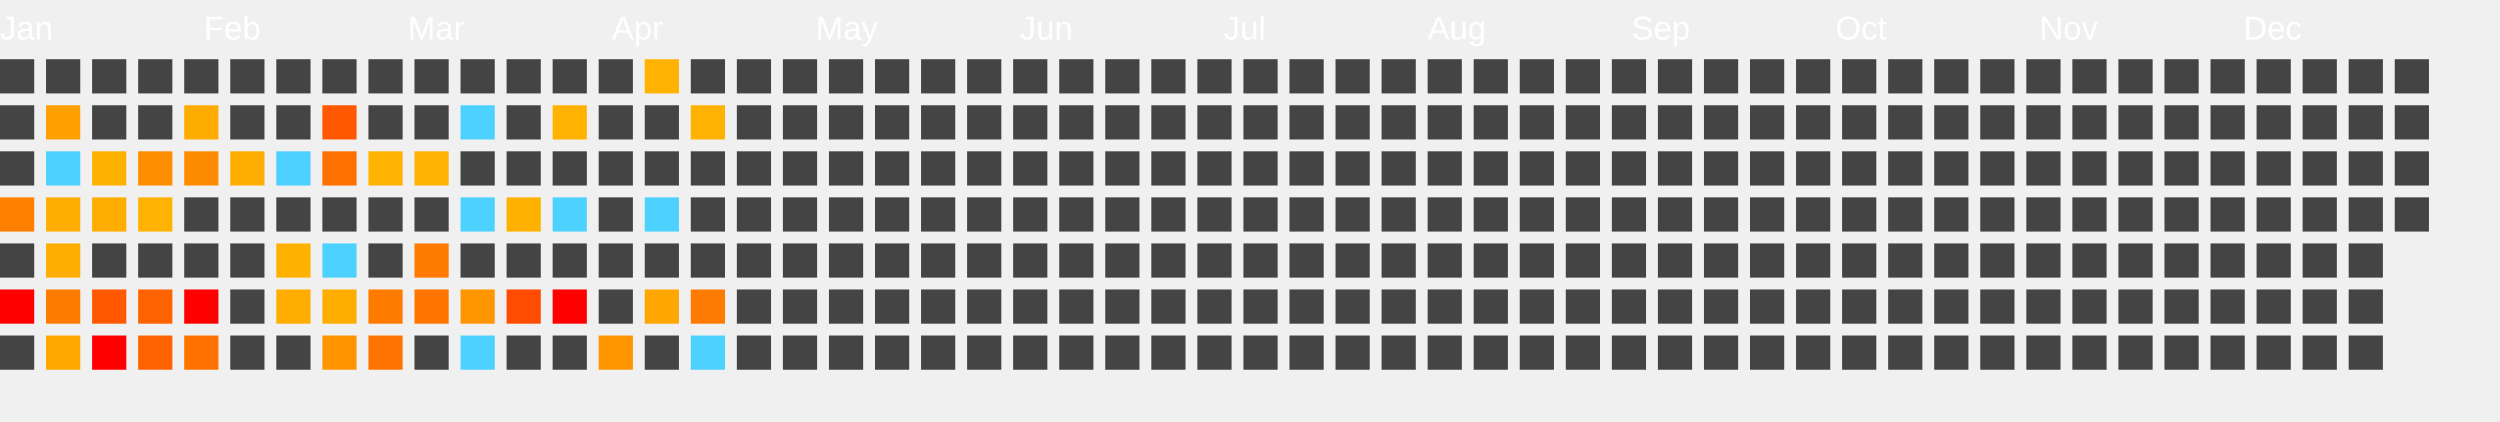
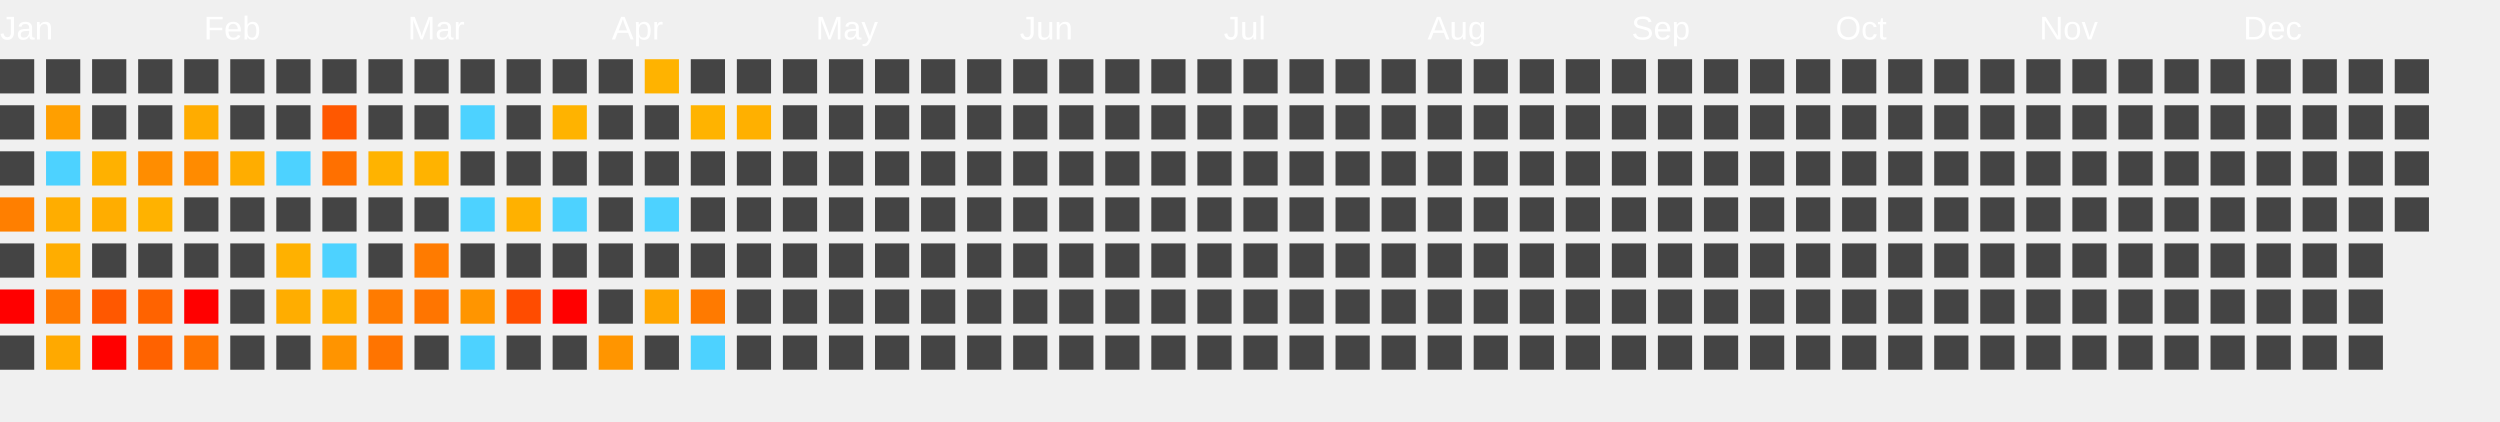
<svg xmlns="http://www.w3.org/2000/svg" baseProfile="full" height="32mm" version="1.1" viewBox="0,0,190,32" width="190mm">
  <defs />
  <rect fill="none" height="32" width="190" x="0" y="0" />
  <text fill="#FFFFFF" style="font-size:2.5px; font-family:Arial" x="0.0" y="3.0">Jan</text>
  <text fill="#FFFFFF" style="font-size:2.5px; font-family:Arial" x="15.5" y="3.0">Feb</text>
  <text fill="#FFFFFF" style="font-size:2.5px; font-family:Arial" x="31.0" y="3.0">Mar</text>
  <text fill="#FFFFFF" style="font-size:2.5px; font-family:Arial" x="46.5" y="3.0">Apr</text>
  <text fill="#FFFFFF" style="font-size:2.5px; font-family:Arial" x="62.0" y="3.0">May</text>
  <text fill="#FFFFFF" style="font-size:2.5px; font-family:Arial" x="77.5" y="3.0">Jun</text>
  <text fill="#FFFFFF" style="font-size:2.5px; font-family:Arial" x="93.0" y="3.0">Jul</text>
  <text fill="#FFFFFF" style="font-size:2.5px; font-family:Arial" x="108.5" y="3.0">Aug</text>
  <text fill="#FFFFFF" style="font-size:2.5px; font-family:Arial" x="124.0" y="3.0">Sep</text>
  <text fill="#FFFFFF" style="font-size:2.5px; font-family:Arial" x="139.5" y="3.0">Oct</text>
  <text fill="#FFFFFF" style="font-size:2.5px; font-family:Arial" x="155.0" y="3.0">Nov</text>
  <text fill="#FFFFFF" style="font-size:2.5px; font-family:Arial" x="170.5" y="3.0">Dec</text>
  <rect fill="#444444" height="2.6" width="2.6" x="0.0" y="4.5" />
  <rect fill="#444444" height="2.6" width="2.6" x="0.0" y="8.0" />
  <rect fill="#444444" height="2.6" width="2.6" x="0.0" y="11.5" />
  <rect fill="#ff7f00" height="2.6" width="2.6" x="0.0" y="15.0" />
  <rect fill="#444444" height="2.6" width="2.6" x="0.0" y="18.5" />
  <rect fill="red" height="2.6" width="2.6" x="0.0" y="22.0" />
  <rect fill="#444444" height="2.6" width="2.6" x="0.0" y="25.5" />
  <rect fill="#444444" height="2.6" width="2.6" x="3.5" y="4.5" />
  <rect fill="#ff9f00" height="2.6" width="2.6" x="3.5" y="8.0" />
  <rect fill="#4dd2ff" height="2.6" width="2.6" x="3.5" y="11.5" />
  <rect fill="#ffad00" height="2.6" width="2.6" x="3.5" y="15.0" />
  <rect fill="#ffad00" height="2.6" width="2.6" x="3.5" y="18.5" />
  <rect fill="#ff7b00" height="2.6" width="2.6" x="3.5" y="22.0" />
  <rect fill="#ffa900" height="2.6" width="2.6" x="3.5" y="25.5" />
  <rect fill="#444444" height="2.6" width="2.6" x="7.0" y="4.5" />
  <rect fill="#444444" height="2.6" width="2.6" x="7.0" y="8.0" />
  <rect fill="#ffb100" height="2.6" width="2.6" x="7.0" y="11.5" />
  <rect fill="#ffad00" height="2.6" width="2.6" x="7.0" y="15.0" />
  <rect fill="#444444" height="2.6" width="2.6" x="7.0" y="18.5" />
  <rect fill="#ff5800" height="2.6" width="2.6" x="7.0" y="22.0" />
  <rect fill="red" height="2.6" width="2.6" x="7.0" y="25.5" />
  <rect fill="#444444" height="2.6" width="2.6" x="10.5" y="4.5" />
  <rect fill="#444444" height="2.6" width="2.6" x="10.5" y="8.0" />
  <rect fill="#ff8d00" height="2.6" width="2.6" x="10.5" y="11.5" />
  <rect fill="#ffb200" height="2.6" width="2.6" x="10.5" y="15.0" />
  <rect fill="#444444" height="2.6" width="2.6" x="10.5" y="18.5" />
  <rect fill="#ff6300" height="2.6" width="2.6" x="10.5" y="22.0" />
  <rect fill="#ff6200" height="2.6" width="2.6" x="10.5" y="25.5" />
  <rect fill="#444444" height="2.6" width="2.6" x="14.0" y="4.5" />
  <rect fill="#ffac00" height="2.6" width="2.6" x="14.0" y="8.0" />
  <rect fill="#ff8b00" height="2.6" width="2.6" x="14.0" y="11.5" />
  <rect fill="#444444" height="2.6" width="2.6" x="14.0" y="15.0" />
  <rect fill="#444444" height="2.6" width="2.6" x="14.0" y="18.5" />
  <rect fill="red" height="2.6" width="2.6" x="14.0" y="22.0" />
  <rect fill="#ff7200" height="2.6" width="2.6" x="14.0" y="25.5" />
  <rect fill="#444444" height="2.6" width="2.6" x="17.5" y="4.5" />
  <rect fill="#444444" height="2.6" width="2.6" x="17.5" y="8.0" />
  <rect fill="#ffad00" height="2.6" width="2.6" x="17.5" y="11.5" />
  <rect fill="#444444" height="2.6" width="2.6" x="17.5" y="15.0" />
  <rect fill="#444444" height="2.6" width="2.6" x="17.5" y="18.5" />
  <rect fill="#444444" height="2.6" width="2.6" x="17.5" y="22.0" />
  <rect fill="#444444" height="2.6" width="2.6" x="17.5" y="25.5" />
  <rect fill="#444444" height="2.6" width="2.6" x="21.0" y="4.5" />
  <rect fill="#444444" height="2.6" width="2.6" x="21.0" y="8.0" />
  <rect fill="#4dd2ff" height="2.6" width="2.6" x="21.0" y="11.5" />
  <rect fill="#444444" height="2.6" width="2.6" x="21.0" y="15.0" />
  <rect fill="#ffb100" height="2.6" width="2.6" x="21.0" y="18.5" />
  <rect fill="#ffad00" height="2.6" width="2.6" x="21.0" y="22.0" />
  <rect fill="#444444" height="2.6" width="2.6" x="21.0" y="25.5" />
  <rect fill="#444444" height="2.6" width="2.6" x="24.5" y="4.5" />
  <rect fill="#ff5800" height="2.6" width="2.6" x="24.5" y="8.0" />
  <rect fill="#ff7000" height="2.6" width="2.6" x="24.5" y="11.5" />
  <rect fill="#444444" height="2.6" width="2.6" x="24.5" y="15.0" />
  <rect fill="#4dd2ff" height="2.6" width="2.6" x="24.5" y="18.5" />
  <rect fill="#ffae00" height="2.6" width="2.6" x="24.5" y="22.0" />
  <rect fill="#ff9400" height="2.6" width="2.6" x="24.5" y="25.5" />
  <rect fill="#444444" height="2.6" width="2.6" x="28.0" y="4.5" />
  <rect fill="#444444" height="2.6" width="2.6" x="28.0" y="8.0" />
  <rect fill="#ffb300" height="2.6" width="2.6" x="28.0" y="11.5" />
  <rect fill="#444444" height="2.6" width="2.6" x="28.0" y="15.0" />
  <rect fill="#444444" height="2.6" width="2.6" x="28.0" y="18.5" />
  <rect fill="#ff7b00" height="2.6" width="2.6" x="28.0" y="22.0" />
  <rect fill="#ff7400" height="2.6" width="2.6" x="28.0" y="25.5" />
  <rect fill="#444444" height="2.6" width="2.6" x="31.5" y="4.5" />
  <rect fill="#444444" height="2.6" width="2.6" x="31.5" y="8.0" />
  <rect fill="#ffb300" height="2.6" width="2.6" x="31.5" y="11.5" />
  <rect fill="#444444" height="2.6" width="2.6" x="31.5" y="15.0" />
  <rect fill="#ff7b00" height="2.6" width="2.6" x="31.5" y="18.5" />
  <rect fill="#ff7500" height="2.6" width="2.6" x="31.5" y="22.0" />
  <rect fill="#444444" height="2.6" width="2.6" x="31.5" y="25.5" />
  <rect fill="#444444" height="2.6" width="2.6" x="35.0" y="4.5" />
  <rect fill="#4dd2ff" height="2.6" width="2.6" x="35.0" y="8.0" />
  <rect fill="#444444" height="2.6" width="2.6" x="35.0" y="11.5" />
  <rect fill="#4dd2ff" height="2.6" width="2.6" x="35.0" y="15.0" />
  <rect fill="#444444" height="2.6" width="2.6" x="35.0" y="18.5" />
  <rect fill="#ff9500" height="2.6" width="2.6" x="35.0" y="22.0" />
  <rect fill="#4dd2ff" height="2.6" width="2.6" x="35.0" y="25.5" />
  <rect fill="#444444" height="2.6" width="2.6" x="38.5" y="4.5" />
  <rect fill="#444444" height="2.6" width="2.6" x="38.5" y="8.0" />
  <rect fill="#444444" height="2.6" width="2.6" x="38.5" y="11.5" />
  <rect fill="#ffb100" height="2.6" width="2.6" x="38.5" y="15.0" />
  <rect fill="#444444" height="2.6" width="2.6" x="38.5" y="18.5" />
  <rect fill="#ff4c00" height="2.6" width="2.6" x="38.5" y="22.0" />
  <rect fill="#444444" height="2.6" width="2.6" x="38.5" y="25.5" />
  <rect fill="#444444" height="2.6" width="2.6" x="42.0" y="4.5" />
  <rect fill="#ffb300" height="2.6" width="2.6" x="42.0" y="8.0" />
  <rect fill="#444444" height="2.6" width="2.6" x="42.0" y="11.5" />
  <rect fill="#4dd2ff" height="2.6" width="2.6" x="42.0" y="15.0" />
  <rect fill="#444444" height="2.6" width="2.6" x="42.0" y="18.5" />
  <rect fill="red" height="2.6" width="2.6" x="42.0" y="22.0" />
  <rect fill="#444444" height="2.6" width="2.6" x="42.0" y="25.5" />
  <rect fill="#444444" height="2.6" width="2.6" x="45.5" y="4.5" />
  <rect fill="#444444" height="2.6" width="2.6" x="45.5" y="8.0" />
  <rect fill="#444444" height="2.6" width="2.6" x="45.5" y="11.5" />
  <rect fill="#444444" height="2.6" width="2.6" x="45.5" y="15.0" />
  <rect fill="#444444" height="2.6" width="2.6" x="45.5" y="18.5" />
  <rect fill="#444444" height="2.6" width="2.6" x="45.5" y="22.0" />
  <rect fill="#ff9500" height="2.6" width="2.6" x="45.5" y="25.5" />
  <rect fill="#ffb300" height="2.6" width="2.6" x="49.0" y="4.5" />
  <rect fill="#444444" height="2.6" width="2.6" x="49.0" y="8.0" />
  <rect fill="#444444" height="2.6" width="2.6" x="49.0" y="11.5" />
  <rect fill="#4dd2ff" height="2.6" width="2.6" x="49.0" y="15.0" />
  <rect fill="#444444" height="2.6" width="2.6" x="49.0" y="18.5" />
  <rect fill="#ffa600" height="2.6" width="2.6" x="49.0" y="22.0" />
  <rect fill="#444444" height="2.6" width="2.6" x="49.0" y="25.5" />
  <rect fill="#444444" height="2.6" width="2.6" x="52.5" y="4.5" />
  <rect fill="#ffb300" height="2.6" width="2.6" x="52.5" y="8.0" />
  <rect fill="#444444" height="2.6" width="2.6" x="52.5" y="11.5" />
  <rect fill="#444444" height="2.6" width="2.6" x="52.5" y="15.0" />
  <rect fill="#444444" height="2.6" width="2.6" x="52.5" y="18.5" />
  <rect fill="#ff7a00" height="2.6" width="2.6" x="52.5" y="22.0" />
  <rect fill="#4dd2ff" height="2.6" width="2.6" x="52.5" y="25.5" />
  <rect fill="#444444" height="2.6" width="2.6" x="56.0" y="4.5" />
-   <rect fill="#444444" height="2.6" width="2.6" x="56.0" y="8.0" />
+   <rect fill="#ffb000" height="2.6" width="2.6" x="56.0" y="8.0" />
  <rect fill="#444444" height="2.6" width="2.6" x="56.0" y="11.5" />
  <rect fill="#444444" height="2.6" width="2.6" x="56.0" y="15.0" />
  <rect fill="#444444" height="2.6" width="2.6" x="56.0" y="18.5" />
  <rect fill="#444444" height="2.6" width="2.6" x="56.0" y="22.0" />
  <rect fill="#444444" height="2.6" width="2.6" x="56.0" y="25.5" />
  <rect fill="#444444" height="2.6" width="2.6" x="59.5" y="4.5" />
  <rect fill="#444444" height="2.6" width="2.6" x="59.5" y="8.0" />
  <rect fill="#444444" height="2.6" width="2.6" x="59.5" y="11.5" />
  <rect fill="#444444" height="2.6" width="2.6" x="59.5" y="15.0" />
  <rect fill="#444444" height="2.6" width="2.6" x="59.5" y="18.5" />
  <rect fill="#444444" height="2.6" width="2.6" x="59.5" y="22.0" />
  <rect fill="#444444" height="2.6" width="2.6" x="59.5" y="25.5" />
  <rect fill="#444444" height="2.6" width="2.6" x="63.0" y="4.5" />
  <rect fill="#444444" height="2.6" width="2.6" x="63.0" y="8.0" />
  <rect fill="#444444" height="2.6" width="2.6" x="63.0" y="11.5" />
  <rect fill="#444444" height="2.6" width="2.6" x="63.0" y="15.0" />
  <rect fill="#444444" height="2.6" width="2.6" x="63.0" y="18.5" />
  <rect fill="#444444" height="2.6" width="2.6" x="63.0" y="22.0" />
  <rect fill="#444444" height="2.6" width="2.6" x="63.0" y="25.5" />
  <rect fill="#444444" height="2.6" width="2.6" x="66.5" y="4.5" />
  <rect fill="#444444" height="2.6" width="2.6" x="66.5" y="8.0" />
  <rect fill="#444444" height="2.6" width="2.6" x="66.5" y="11.5" />
  <rect fill="#444444" height="2.6" width="2.6" x="66.5" y="15.0" />
  <rect fill="#444444" height="2.6" width="2.6" x="66.5" y="18.5" />
  <rect fill="#444444" height="2.6" width="2.6" x="66.5" y="22.0" />
  <rect fill="#444444" height="2.6" width="2.6" x="66.5" y="25.5" />
  <rect fill="#444444" height="2.6" width="2.6" x="70.0" y="4.5" />
  <rect fill="#444444" height="2.6" width="2.6" x="70.0" y="8.0" />
  <rect fill="#444444" height="2.6" width="2.6" x="70.0" y="11.5" />
  <rect fill="#444444" height="2.6" width="2.6" x="70.0" y="15.0" />
  <rect fill="#444444" height="2.6" width="2.6" x="70.0" y="18.5" />
  <rect fill="#444444" height="2.6" width="2.6" x="70.0" y="22.0" />
  <rect fill="#444444" height="2.6" width="2.6" x="70.0" y="25.5" />
  <rect fill="#444444" height="2.6" width="2.6" x="73.5" y="4.5" />
  <rect fill="#444444" height="2.6" width="2.6" x="73.5" y="8.0" />
  <rect fill="#444444" height="2.6" width="2.6" x="73.5" y="11.5" />
  <rect fill="#444444" height="2.6" width="2.6" x="73.5" y="15.0" />
  <rect fill="#444444" height="2.6" width="2.6" x="73.5" y="18.5" />
  <rect fill="#444444" height="2.6" width="2.6" x="73.5" y="22.0" />
  <rect fill="#444444" height="2.6" width="2.6" x="73.5" y="25.5" />
  <rect fill="#444444" height="2.6" width="2.6" x="77.0" y="4.5" />
  <rect fill="#444444" height="2.6" width="2.6" x="77.0" y="8.0" />
  <rect fill="#444444" height="2.6" width="2.6" x="77.0" y="11.5" />
  <rect fill="#444444" height="2.6" width="2.6" x="77.0" y="15.0" />
  <rect fill="#444444" height="2.6" width="2.6" x="77.0" y="18.5" />
  <rect fill="#444444" height="2.6" width="2.6" x="77.0" y="22.0" />
  <rect fill="#444444" height="2.6" width="2.6" x="77.0" y="25.5" />
  <rect fill="#444444" height="2.6" width="2.6" x="80.5" y="4.5" />
  <rect fill="#444444" height="2.6" width="2.6" x="80.5" y="8.0" />
  <rect fill="#444444" height="2.6" width="2.6" x="80.5" y="11.5" />
  <rect fill="#444444" height="2.6" width="2.6" x="80.5" y="15.0" />
  <rect fill="#444444" height="2.6" width="2.6" x="80.5" y="18.5" />
  <rect fill="#444444" height="2.6" width="2.6" x="80.5" y="22.0" />
  <rect fill="#444444" height="2.6" width="2.6" x="80.5" y="25.5" />
  <rect fill="#444444" height="2.6" width="2.6" x="84.0" y="4.5" />
  <rect fill="#444444" height="2.6" width="2.6" x="84.0" y="8.0" />
  <rect fill="#444444" height="2.6" width="2.6" x="84.0" y="11.5" />
  <rect fill="#444444" height="2.6" width="2.6" x="84.0" y="15.0" />
  <rect fill="#444444" height="2.6" width="2.6" x="84.0" y="18.5" />
  <rect fill="#444444" height="2.6" width="2.6" x="84.0" y="22.0" />
  <rect fill="#444444" height="2.6" width="2.6" x="84.0" y="25.5" />
  <rect fill="#444444" height="2.6" width="2.6" x="87.5" y="4.5" />
  <rect fill="#444444" height="2.6" width="2.6" x="87.5" y="8.0" />
  <rect fill="#444444" height="2.6" width="2.6" x="87.5" y="11.5" />
  <rect fill="#444444" height="2.6" width="2.6" x="87.5" y="15.0" />
  <rect fill="#444444" height="2.6" width="2.6" x="87.5" y="18.5" />
  <rect fill="#444444" height="2.6" width="2.6" x="87.5" y="22.0" />
  <rect fill="#444444" height="2.6" width="2.6" x="87.5" y="25.5" />
  <rect fill="#444444" height="2.6" width="2.6" x="91.0" y="4.5" />
  <rect fill="#444444" height="2.6" width="2.6" x="91.0" y="8.0" />
  <rect fill="#444444" height="2.6" width="2.6" x="91.0" y="11.5" />
  <rect fill="#444444" height="2.6" width="2.6" x="91.0" y="15.0" />
  <rect fill="#444444" height="2.6" width="2.6" x="91.0" y="18.5" />
  <rect fill="#444444" height="2.6" width="2.6" x="91.0" y="22.0" />
  <rect fill="#444444" height="2.6" width="2.6" x="91.0" y="25.5" />
  <rect fill="#444444" height="2.6" width="2.6" x="94.5" y="4.5" />
  <rect fill="#444444" height="2.6" width="2.6" x="94.5" y="8.0" />
  <rect fill="#444444" height="2.6" width="2.6" x="94.5" y="11.5" />
  <rect fill="#444444" height="2.6" width="2.6" x="94.5" y="15.0" />
  <rect fill="#444444" height="2.6" width="2.6" x="94.5" y="18.5" />
  <rect fill="#444444" height="2.6" width="2.6" x="94.5" y="22.0" />
  <rect fill="#444444" height="2.6" width="2.6" x="94.5" y="25.5" />
  <rect fill="#444444" height="2.6" width="2.6" x="98.0" y="4.5" />
  <rect fill="#444444" height="2.6" width="2.6" x="98.0" y="8.0" />
  <rect fill="#444444" height="2.6" width="2.6" x="98.0" y="11.5" />
  <rect fill="#444444" height="2.6" width="2.6" x="98.0" y="15.0" />
  <rect fill="#444444" height="2.6" width="2.6" x="98.0" y="18.5" />
  <rect fill="#444444" height="2.6" width="2.6" x="98.0" y="22.0" />
  <rect fill="#444444" height="2.6" width="2.6" x="98.0" y="25.5" />
  <rect fill="#444444" height="2.6" width="2.6" x="101.5" y="4.5" />
  <rect fill="#444444" height="2.6" width="2.6" x="101.5" y="8.0" />
  <rect fill="#444444" height="2.6" width="2.6" x="101.5" y="11.5" />
  <rect fill="#444444" height="2.6" width="2.6" x="101.5" y="15.0" />
  <rect fill="#444444" height="2.6" width="2.6" x="101.5" y="18.5" />
  <rect fill="#444444" height="2.6" width="2.6" x="101.5" y="22.0" />
  <rect fill="#444444" height="2.6" width="2.6" x="101.5" y="25.5" />
  <rect fill="#444444" height="2.6" width="2.6" x="105.0" y="4.5" />
  <rect fill="#444444" height="2.6" width="2.6" x="105.0" y="8.0" />
  <rect fill="#444444" height="2.6" width="2.6" x="105.0" y="11.5" />
  <rect fill="#444444" height="2.6" width="2.6" x="105.0" y="15.0" />
  <rect fill="#444444" height="2.6" width="2.6" x="105.0" y="18.5" />
  <rect fill="#444444" height="2.6" width="2.6" x="105.0" y="22.0" />
  <rect fill="#444444" height="2.6" width="2.6" x="105.0" y="25.5" />
  <rect fill="#444444" height="2.6" width="2.6" x="108.5" y="4.5" />
  <rect fill="#444444" height="2.6" width="2.6" x="108.5" y="8.0" />
  <rect fill="#444444" height="2.6" width="2.6" x="108.5" y="11.5" />
  <rect fill="#444444" height="2.6" width="2.6" x="108.5" y="15.0" />
  <rect fill="#444444" height="2.6" width="2.6" x="108.5" y="18.5" />
  <rect fill="#444444" height="2.6" width="2.6" x="108.5" y="22.0" />
  <rect fill="#444444" height="2.6" width="2.6" x="108.5" y="25.5" />
  <rect fill="#444444" height="2.6" width="2.6" x="112.0" y="4.5" />
  <rect fill="#444444" height="2.6" width="2.6" x="112.0" y="8.0" />
  <rect fill="#444444" height="2.6" width="2.6" x="112.0" y="11.5" />
  <rect fill="#444444" height="2.6" width="2.6" x="112.0" y="15.0" />
  <rect fill="#444444" height="2.6" width="2.6" x="112.0" y="18.5" />
  <rect fill="#444444" height="2.6" width="2.6" x="112.0" y="22.0" />
  <rect fill="#444444" height="2.6" width="2.6" x="112.0" y="25.5" />
  <rect fill="#444444" height="2.6" width="2.6" x="115.5" y="4.5" />
  <rect fill="#444444" height="2.6" width="2.6" x="115.5" y="8.0" />
  <rect fill="#444444" height="2.6" width="2.6" x="115.5" y="11.5" />
  <rect fill="#444444" height="2.6" width="2.6" x="115.5" y="15.0" />
  <rect fill="#444444" height="2.6" width="2.6" x="115.5" y="18.5" />
  <rect fill="#444444" height="2.6" width="2.6" x="115.5" y="22.0" />
  <rect fill="#444444" height="2.6" width="2.6" x="115.5" y="25.5" />
  <rect fill="#444444" height="2.6" width="2.6" x="119.0" y="4.5" />
  <rect fill="#444444" height="2.6" width="2.6" x="119.0" y="8.0" />
  <rect fill="#444444" height="2.6" width="2.6" x="119.0" y="11.5" />
  <rect fill="#444444" height="2.6" width="2.6" x="119.0" y="15.0" />
  <rect fill="#444444" height="2.6" width="2.6" x="119.0" y="18.5" />
  <rect fill="#444444" height="2.6" width="2.6" x="119.0" y="22.0" />
  <rect fill="#444444" height="2.6" width="2.6" x="119.0" y="25.5" />
  <rect fill="#444444" height="2.6" width="2.6" x="122.5" y="4.5" />
  <rect fill="#444444" height="2.6" width="2.6" x="122.5" y="8.0" />
  <rect fill="#444444" height="2.6" width="2.6" x="122.5" y="11.5" />
  <rect fill="#444444" height="2.6" width="2.6" x="122.5" y="15.0" />
  <rect fill="#444444" height="2.6" width="2.6" x="122.5" y="18.5" />
  <rect fill="#444444" height="2.6" width="2.6" x="122.5" y="22.0" />
  <rect fill="#444444" height="2.6" width="2.6" x="122.5" y="25.5" />
  <rect fill="#444444" height="2.6" width="2.6" x="126.0" y="4.5" />
  <rect fill="#444444" height="2.6" width="2.6" x="126.0" y="8.0" />
  <rect fill="#444444" height="2.6" width="2.6" x="126.0" y="11.5" />
  <rect fill="#444444" height="2.6" width="2.6" x="126.0" y="15.0" />
  <rect fill="#444444" height="2.6" width="2.6" x="126.0" y="18.5" />
  <rect fill="#444444" height="2.6" width="2.6" x="126.0" y="22.0" />
  <rect fill="#444444" height="2.6" width="2.6" x="126.0" y="25.5" />
  <rect fill="#444444" height="2.6" width="2.6" x="129.5" y="4.5" />
  <rect fill="#444444" height="2.6" width="2.6" x="129.5" y="8.0" />
  <rect fill="#444444" height="2.6" width="2.6" x="129.5" y="11.5" />
  <rect fill="#444444" height="2.6" width="2.6" x="129.5" y="15.0" />
  <rect fill="#444444" height="2.6" width="2.6" x="129.5" y="18.5" />
  <rect fill="#444444" height="2.6" width="2.6" x="129.5" y="22.0" />
  <rect fill="#444444" height="2.6" width="2.6" x="129.5" y="25.5" />
  <rect fill="#444444" height="2.6" width="2.6" x="133.0" y="4.5" />
  <rect fill="#444444" height="2.6" width="2.6" x="133.0" y="8.0" />
  <rect fill="#444444" height="2.6" width="2.6" x="133.0" y="11.5" />
  <rect fill="#444444" height="2.6" width="2.6" x="133.0" y="15.0" />
  <rect fill="#444444" height="2.6" width="2.6" x="133.0" y="18.5" />
  <rect fill="#444444" height="2.6" width="2.6" x="133.0" y="22.0" />
  <rect fill="#444444" height="2.6" width="2.6" x="133.0" y="25.5" />
  <rect fill="#444444" height="2.6" width="2.6" x="136.5" y="4.5" />
  <rect fill="#444444" height="2.6" width="2.6" x="136.5" y="8.0" />
  <rect fill="#444444" height="2.6" width="2.6" x="136.5" y="11.5" />
  <rect fill="#444444" height="2.6" width="2.6" x="136.5" y="15.0" />
  <rect fill="#444444" height="2.6" width="2.6" x="136.5" y="18.5" />
  <rect fill="#444444" height="2.6" width="2.6" x="136.5" y="22.0" />
  <rect fill="#444444" height="2.6" width="2.6" x="136.5" y="25.5" />
  <rect fill="#444444" height="2.6" width="2.6" x="140.0" y="4.5" />
  <rect fill="#444444" height="2.6" width="2.6" x="140.0" y="8.0" />
  <rect fill="#444444" height="2.6" width="2.6" x="140.0" y="11.5" />
  <rect fill="#444444" height="2.6" width="2.6" x="140.0" y="15.0" />
  <rect fill="#444444" height="2.6" width="2.6" x="140.0" y="18.5" />
  <rect fill="#444444" height="2.6" width="2.6" x="140.0" y="22.0" />
  <rect fill="#444444" height="2.6" width="2.6" x="140.0" y="25.5" />
  <rect fill="#444444" height="2.6" width="2.6" x="143.5" y="4.5" />
  <rect fill="#444444" height="2.6" width="2.6" x="143.5" y="8.0" />
  <rect fill="#444444" height="2.6" width="2.6" x="143.5" y="11.5" />
  <rect fill="#444444" height="2.6" width="2.6" x="143.5" y="15.0" />
  <rect fill="#444444" height="2.6" width="2.6" x="143.5" y="18.5" />
  <rect fill="#444444" height="2.6" width="2.6" x="143.5" y="22.0" />
  <rect fill="#444444" height="2.6" width="2.6" x="143.5" y="25.5" />
  <rect fill="#444444" height="2.6" width="2.6" x="147.0" y="4.5" />
  <rect fill="#444444" height="2.6" width="2.6" x="147.0" y="8.0" />
  <rect fill="#444444" height="2.6" width="2.6" x="147.0" y="11.5" />
  <rect fill="#444444" height="2.6" width="2.6" x="147.0" y="15.0" />
  <rect fill="#444444" height="2.6" width="2.6" x="147.0" y="18.5" />
  <rect fill="#444444" height="2.6" width="2.6" x="147.0" y="22.0" />
  <rect fill="#444444" height="2.6" width="2.6" x="147.0" y="25.5" />
  <rect fill="#444444" height="2.6" width="2.6" x="150.5" y="4.5" />
  <rect fill="#444444" height="2.6" width="2.6" x="150.5" y="8.0" />
  <rect fill="#444444" height="2.6" width="2.6" x="150.5" y="11.5" />
  <rect fill="#444444" height="2.6" width="2.6" x="150.5" y="15.0" />
  <rect fill="#444444" height="2.6" width="2.6" x="150.5" y="18.5" />
  <rect fill="#444444" height="2.6" width="2.6" x="150.5" y="22.0" />
  <rect fill="#444444" height="2.6" width="2.6" x="150.5" y="25.5" />
  <rect fill="#444444" height="2.6" width="2.6" x="154.0" y="4.5" />
  <rect fill="#444444" height="2.6" width="2.6" x="154.0" y="8.0" />
  <rect fill="#444444" height="2.6" width="2.6" x="154.0" y="11.5" />
  <rect fill="#444444" height="2.6" width="2.6" x="154.0" y="15.0" />
  <rect fill="#444444" height="2.6" width="2.6" x="154.0" y="18.5" />
  <rect fill="#444444" height="2.6" width="2.6" x="154.0" y="22.0" />
  <rect fill="#444444" height="2.6" width="2.6" x="154.0" y="25.5" />
  <rect fill="#444444" height="2.6" width="2.6" x="157.5" y="4.5" />
  <rect fill="#444444" height="2.6" width="2.6" x="157.5" y="8.0" />
  <rect fill="#444444" height="2.6" width="2.6" x="157.5" y="11.5" />
  <rect fill="#444444" height="2.6" width="2.6" x="157.5" y="15.0" />
  <rect fill="#444444" height="2.6" width="2.6" x="157.5" y="18.5" />
  <rect fill="#444444" height="2.6" width="2.6" x="157.5" y="22.0" />
  <rect fill="#444444" height="2.6" width="2.6" x="157.5" y="25.5" />
  <rect fill="#444444" height="2.6" width="2.6" x="161.0" y="4.5" />
  <rect fill="#444444" height="2.6" width="2.6" x="161.0" y="8.0" />
  <rect fill="#444444" height="2.6" width="2.6" x="161.0" y="11.5" />
  <rect fill="#444444" height="2.6" width="2.6" x="161.0" y="15.0" />
  <rect fill="#444444" height="2.6" width="2.6" x="161.0" y="18.5" />
  <rect fill="#444444" height="2.6" width="2.6" x="161.0" y="22.0" />
  <rect fill="#444444" height="2.6" width="2.6" x="161.0" y="25.5" />
  <rect fill="#444444" height="2.6" width="2.6" x="164.5" y="4.5" />
  <rect fill="#444444" height="2.6" width="2.6" x="164.5" y="8.0" />
  <rect fill="#444444" height="2.6" width="2.6" x="164.5" y="11.5" />
  <rect fill="#444444" height="2.6" width="2.6" x="164.5" y="15.0" />
  <rect fill="#444444" height="2.6" width="2.6" x="164.5" y="18.5" />
  <rect fill="#444444" height="2.6" width="2.6" x="164.5" y="22.0" />
  <rect fill="#444444" height="2.6" width="2.6" x="164.5" y="25.5" />
  <rect fill="#444444" height="2.6" width="2.6" x="168.0" y="4.5" />
  <rect fill="#444444" height="2.6" width="2.6" x="168.0" y="8.0" />
  <rect fill="#444444" height="2.6" width="2.6" x="168.0" y="11.5" />
  <rect fill="#444444" height="2.6" width="2.6" x="168.0" y="15.0" />
  <rect fill="#444444" height="2.6" width="2.6" x="168.0" y="18.5" />
  <rect fill="#444444" height="2.6" width="2.6" x="168.0" y="22.0" />
  <rect fill="#444444" height="2.6" width="2.6" x="168.0" y="25.5" />
  <rect fill="#444444" height="2.6" width="2.6" x="171.5" y="4.5" />
  <rect fill="#444444" height="2.6" width="2.6" x="171.5" y="8.0" />
  <rect fill="#444444" height="2.6" width="2.6" x="171.5" y="11.5" />
  <rect fill="#444444" height="2.6" width="2.6" x="171.5" y="15.0" />
  <rect fill="#444444" height="2.6" width="2.6" x="171.5" y="18.5" />
  <rect fill="#444444" height="2.6" width="2.6" x="171.5" y="22.0" />
  <rect fill="#444444" height="2.6" width="2.6" x="171.5" y="25.5" />
  <rect fill="#444444" height="2.6" width="2.6" x="175.0" y="4.5" />
  <rect fill="#444444" height="2.6" width="2.6" x="175.0" y="8.0" />
  <rect fill="#444444" height="2.6" width="2.6" x="175.0" y="11.5" />
  <rect fill="#444444" height="2.6" width="2.6" x="175.0" y="15.0" />
  <rect fill="#444444" height="2.6" width="2.6" x="175.0" y="18.5" />
  <rect fill="#444444" height="2.6" width="2.6" x="175.0" y="22.0" />
  <rect fill="#444444" height="2.6" width="2.6" x="175.0" y="25.5" />
  <rect fill="#444444" height="2.6" width="2.6" x="178.5" y="4.5" />
  <rect fill="#444444" height="2.6" width="2.6" x="178.5" y="8.0" />
  <rect fill="#444444" height="2.6" width="2.6" x="178.5" y="11.5" />
  <rect fill="#444444" height="2.6" width="2.6" x="178.5" y="15.0" />
  <rect fill="#444444" height="2.6" width="2.6" x="178.5" y="18.5" />
  <rect fill="#444444" height="2.6" width="2.6" x="178.5" y="22.0" />
  <rect fill="#444444" height="2.6" width="2.6" x="178.5" y="25.5" />
  <rect fill="#444444" height="2.6" width="2.6" x="182.0" y="4.5" />
  <rect fill="#444444" height="2.6" width="2.6" x="182.0" y="8.0" />
  <rect fill="#444444" height="2.6" width="2.6" x="182.0" y="11.5" />
  <rect fill="#444444" height="2.6" width="2.6" x="182.0" y="15.0" />
</svg>
